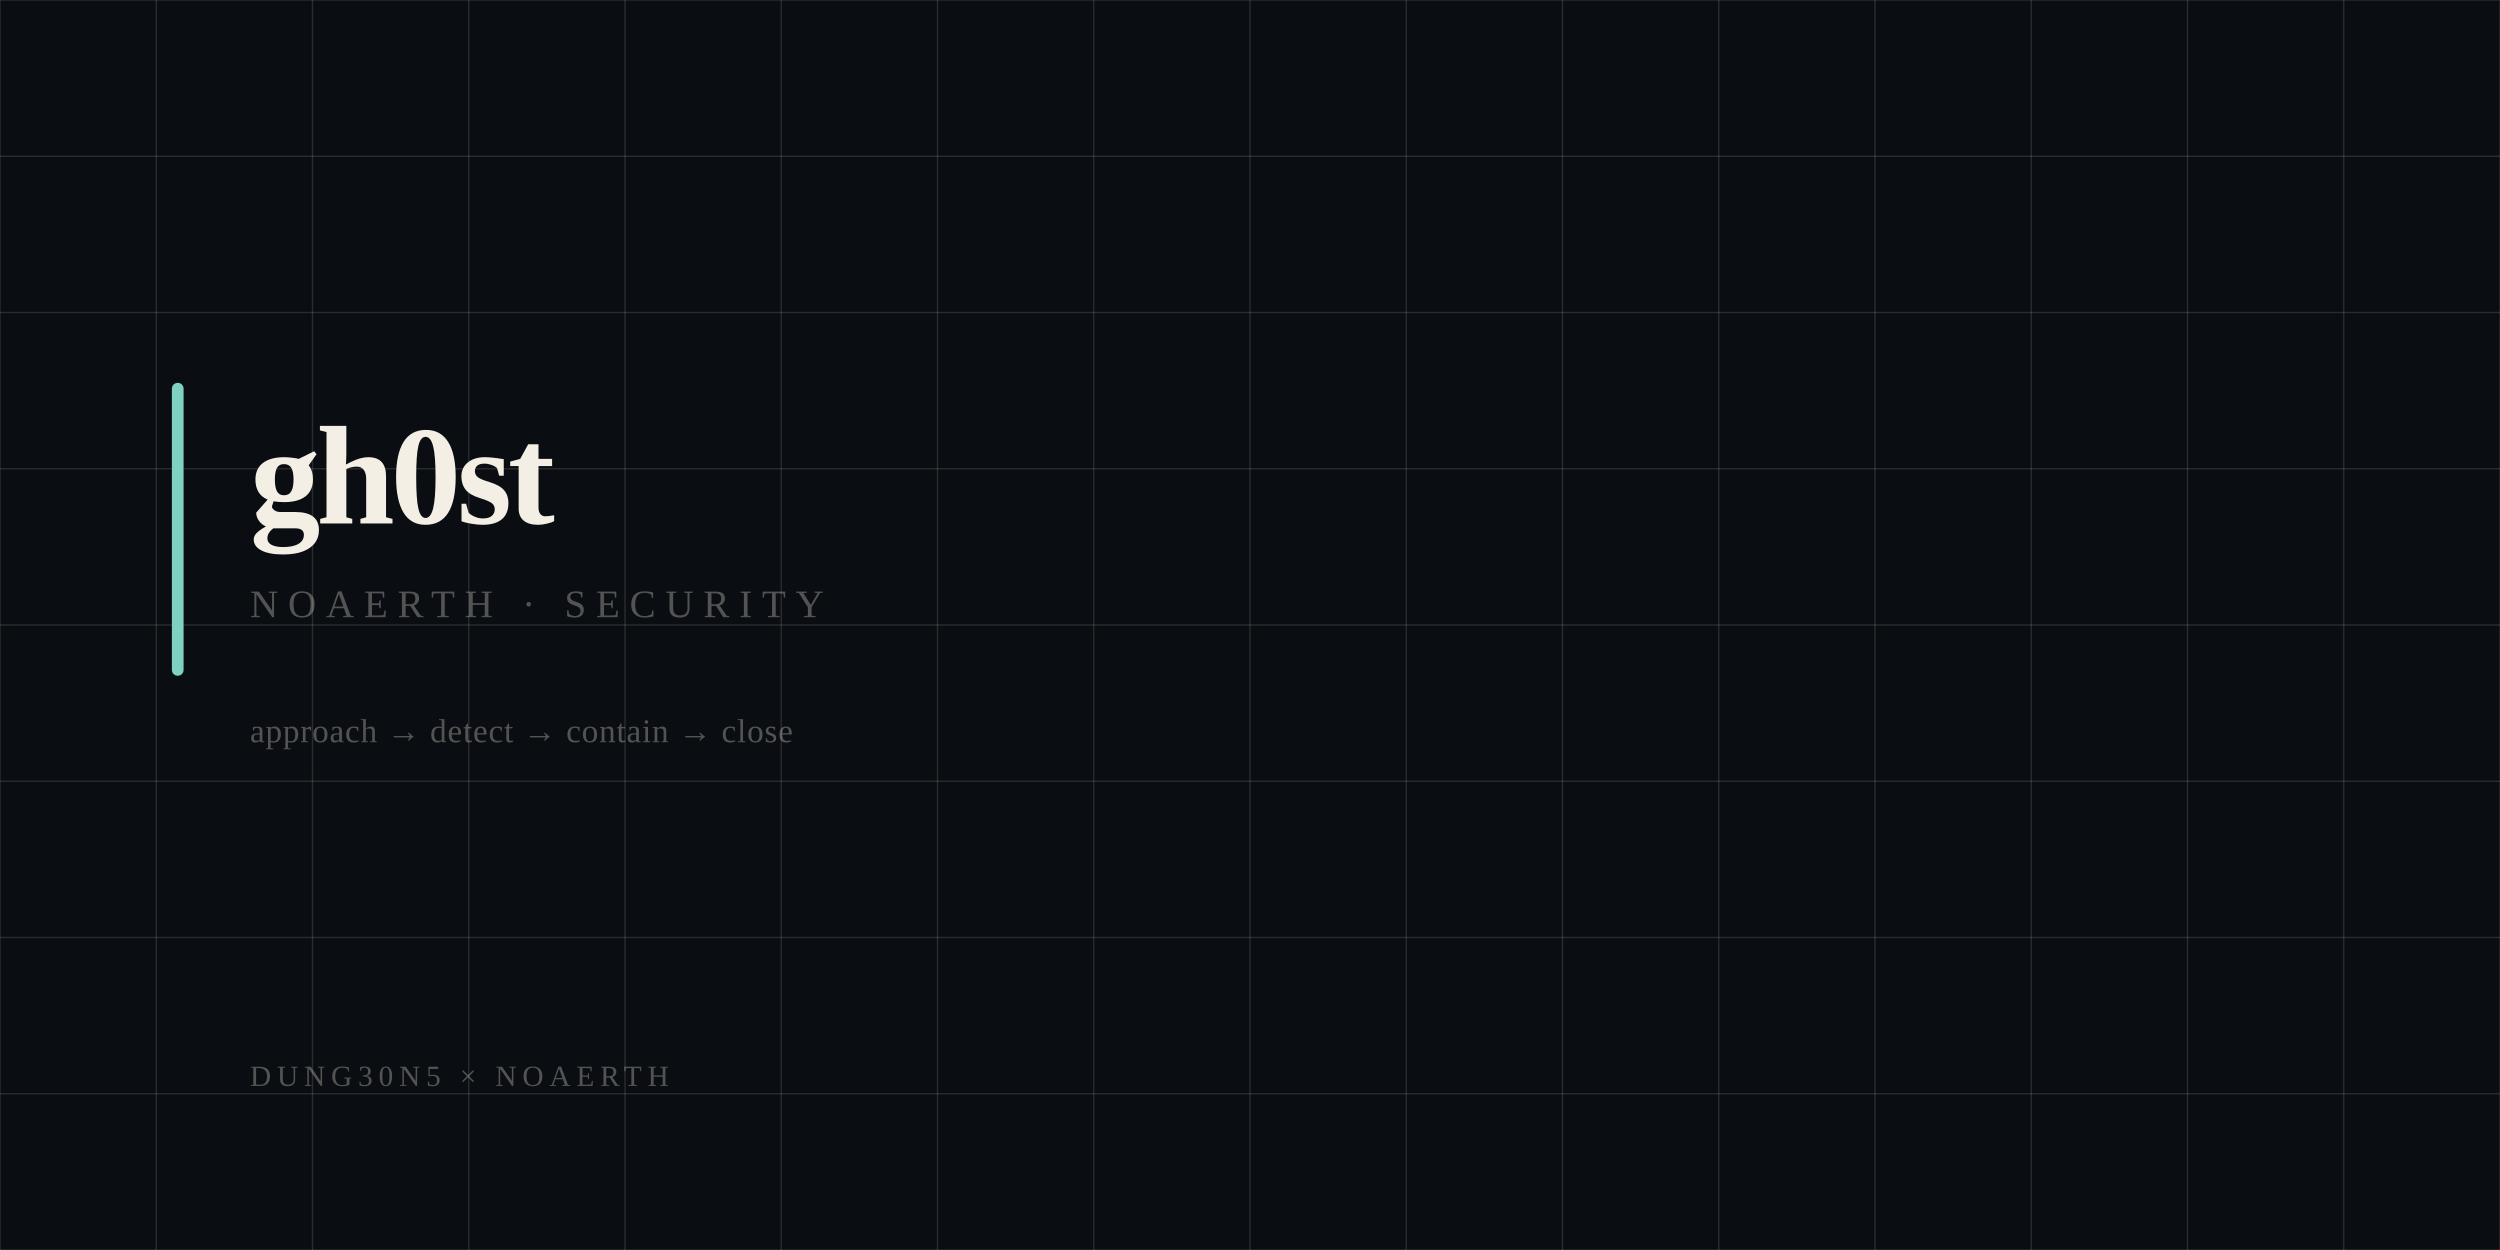
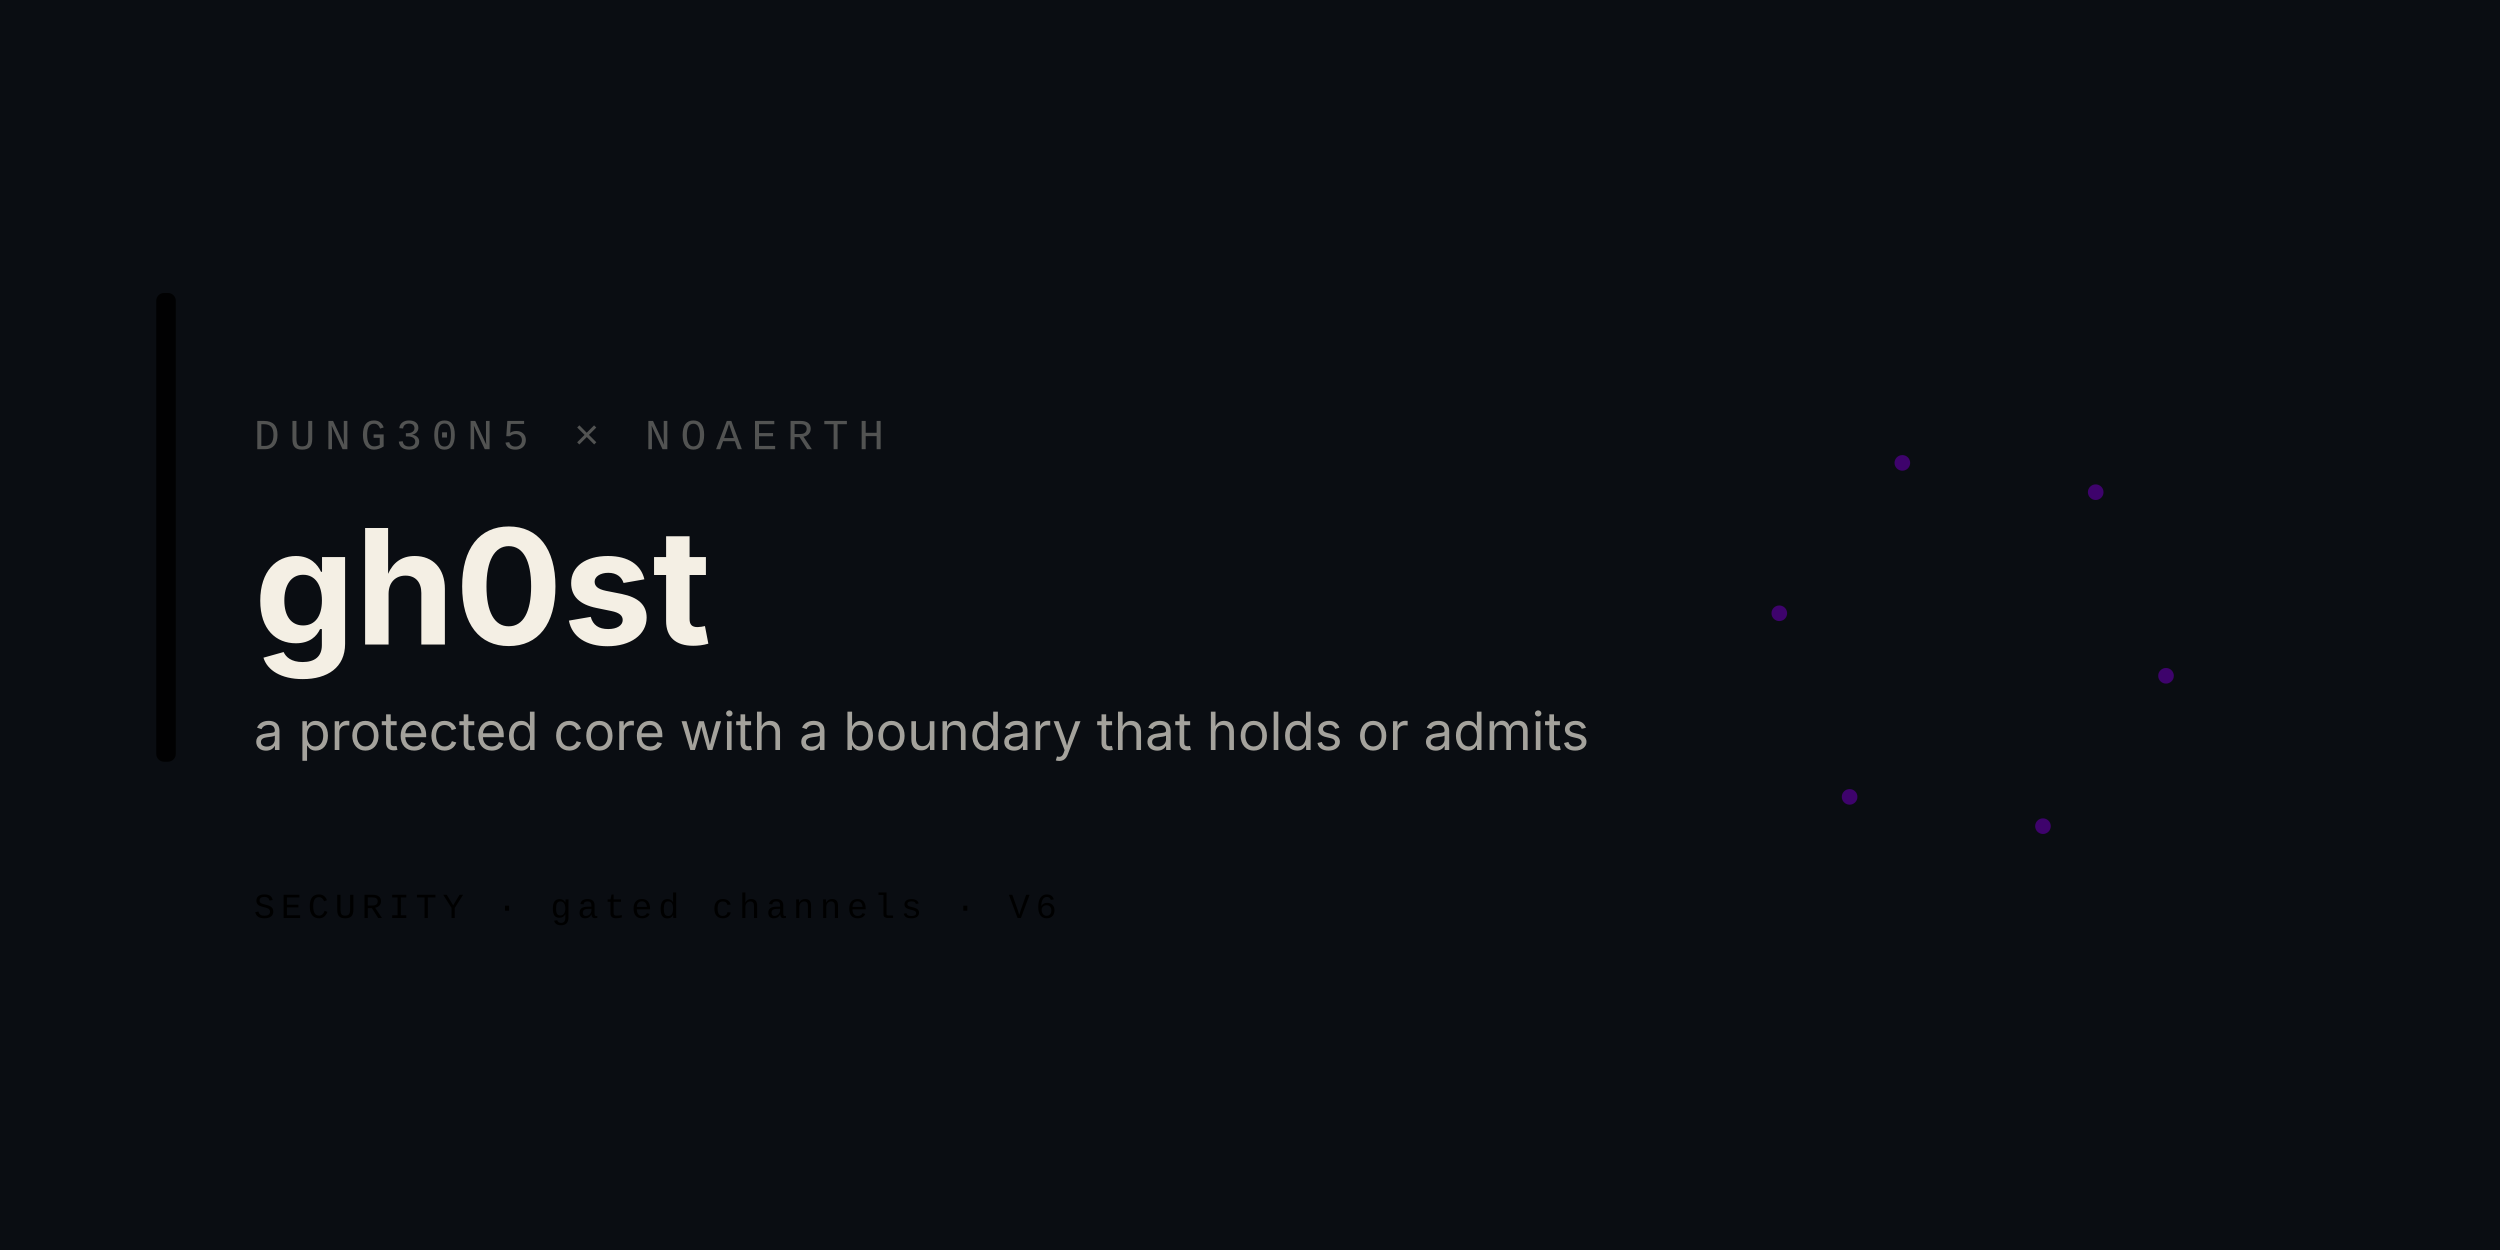
- <svg xmlns="http://www.w3.org/2000/svg" viewBox="0 0 1280 640" width="1280" height="640" role="img" aria-label="gh0st — NOAERTH project card.">
+ <svg xmlns="http://www.w3.org/2000/svg" viewBox="0 0 1280 640" width="1280" height="640" role="img" aria-label="gh0st project card">
  <rect width="1280" height="640" fill="#0a0d12" />
-   <line x1="0" y1="0" x2="0" y2="640" stroke="#f4efe424" stroke-width="0.7" />
-   <line x1="80" y1="0" x2="80" y2="640" stroke="#f4efe424" stroke-width="0.7" />
-   <line x1="160" y1="0" x2="160" y2="640" stroke="#f4efe424" stroke-width="0.7" />
-   <line x1="240" y1="0" x2="240" y2="640" stroke="#f4efe424" stroke-width="0.7" />
-   <line x1="320" y1="0" x2="320" y2="640" stroke="#f4efe424" stroke-width="0.7" />
-   <line x1="400" y1="0" x2="400" y2="640" stroke="#f4efe424" stroke-width="0.7" />
-   <line x1="480" y1="0" x2="480" y2="640" stroke="#f4efe424" stroke-width="0.7" />
-   <line x1="560" y1="0" x2="560" y2="640" stroke="#f4efe424" stroke-width="0.7" />
-   <line x1="640" y1="0" x2="640" y2="640" stroke="#f4efe424" stroke-width="0.7" />
-   <line x1="720" y1="0" x2="720" y2="640" stroke="#f4efe424" stroke-width="0.7" />
-   <line x1="800" y1="0" x2="800" y2="640" stroke="#f4efe424" stroke-width="0.7" />
-   <line x1="880" y1="0" x2="880" y2="640" stroke="#f4efe424" stroke-width="0.7" />
-   <line x1="960" y1="0" x2="960" y2="640" stroke="#f4efe424" stroke-width="0.7" />
-   <line x1="1040" y1="0" x2="1040" y2="640" stroke="#f4efe424" stroke-width="0.7" />
-   <line x1="1120" y1="0" x2="1120" y2="640" stroke="#f4efe424" stroke-width="0.7" />
-   <line x1="1200" y1="0" x2="1200" y2="640" stroke="#f4efe424" stroke-width="0.7" />
-   <line x1="1280" y1="0" x2="1280" y2="640" stroke="#f4efe424" stroke-width="0.7" />
-   <line x1="0" y1="0" x2="1280" y2="0" stroke="#f4efe424" stroke-width="0.7" />
-   <line x1="0" y1="80" x2="1280" y2="80" stroke="#f4efe424" stroke-width="0.7" />
-   <line x1="0" y1="160" x2="1280" y2="160" stroke="#f4efe424" stroke-width="0.7" />
-   <line x1="0" y1="240" x2="1280" y2="240" stroke="#f4efe424" stroke-width="0.7" />
-   <line x1="0" y1="320" x2="1280" y2="320" stroke="#f4efe424" stroke-width="0.7" />
-   <line x1="0" y1="400" x2="1280" y2="400" stroke="#f4efe424" stroke-width="0.7" />
-   <line x1="0" y1="480" x2="1280" y2="480" stroke="#f4efe424" stroke-width="0.7" />
-   <line x1="0" y1="560" x2="1280" y2="560" stroke="#f4efe424" stroke-width="0.7" />
-   <line x1="0" y1="640" x2="1280" y2="640" stroke="#f4efe424" stroke-width="0.7" />
-   <rect x="88" y="196" width="6" height="150" rx="3" fill="#7fd1c1" />
-   <text x="128" y="268" fill="#f4efe4" font-size="72" font-weight="680" letter-spacing="-2">gh0st</text>
-   <text x="128" y="316" fill="#f4efe44f" font-size="20" letter-spacing="5">NOAERTH · SECURITY</text>
-   <text x="128" y="380" fill="#f4efe44f" font-size="17" letter-spacing="0.4">approach → detect → contain → close</text>
-   <text x="128" y="556" fill="#f4efe44f" font-size="15" letter-spacing="3">DUNG30N5 × NOAERTH</text>
+   <circle cx="1010" cy="330" r="52" fill="none" stroke="amber" stroke-width="1.4" opacity="0.50" />
+   <circle cx="1010" cy="330" r="96" fill="none" stroke="amber" stroke-width="1.4" opacity="0.39" />
+   <circle cx="1010" cy="330" r="140" fill="none" stroke="amber" stroke-width="1.4" opacity="0.28" />
+   <circle cx="1010" cy="330" r="184" fill="none" stroke="amber" stroke-width="1.4" opacity="0.17" />
+   <circle cx="1073" cy="252" r="4" fill="indigo" opacity="0.8" />
+   <circle cx="1109" cy="346" r="4" fill="indigo" opacity="0.8" />
+   <circle cx="1046" cy="423" r="4" fill="indigo" opacity="0.8" />
+   <circle cx="947" cy="408" r="4" fill="indigo" opacity="0.8" />
+   <circle cx="911" cy="314" r="4" fill="indigo" opacity="0.8" />
+   <circle cx="974" cy="237" r="4" fill="indigo" opacity="0.8" />
+   <rect x="80" y="150" width="10" height="240" rx="4" fill="amber" opacity="0.9" />
+   <text x="130" y="230" font-family="ui-monospace, SFMono-Regular, Menlo, Monaco, Consolas, 'Liberation Mono', monospace" font-size="22" letter-spacing="5" fill="#f4efe44f">DUNG30N5 × NOAERTH</text>
+   <text x="130" y="330" font-family="-apple-system, BlinkMacSystemFont, 'Segoe UI', Inter, Helvetica, Arial, sans-serif" font-size="82" font-weight="700" fill="#f4efe4">gh0st</text>
+   <text x="130" y="384" font-family="-apple-system, BlinkMacSystemFont, 'Segoe UI', Inter, Helvetica, Arial, sans-serif" font-size="27" fill="#f4efe4a8">a protected core with a boundary that holds or admits</text>
+   <text x="130" y="470" font-family="ui-monospace, SFMono-Regular, Menlo, Monaco, Consolas, 'Liberation Mono', monospace" font-size="18" fill="amber" letter-spacing="3">SECURITY · gated channels · V6</text>
</svg>
